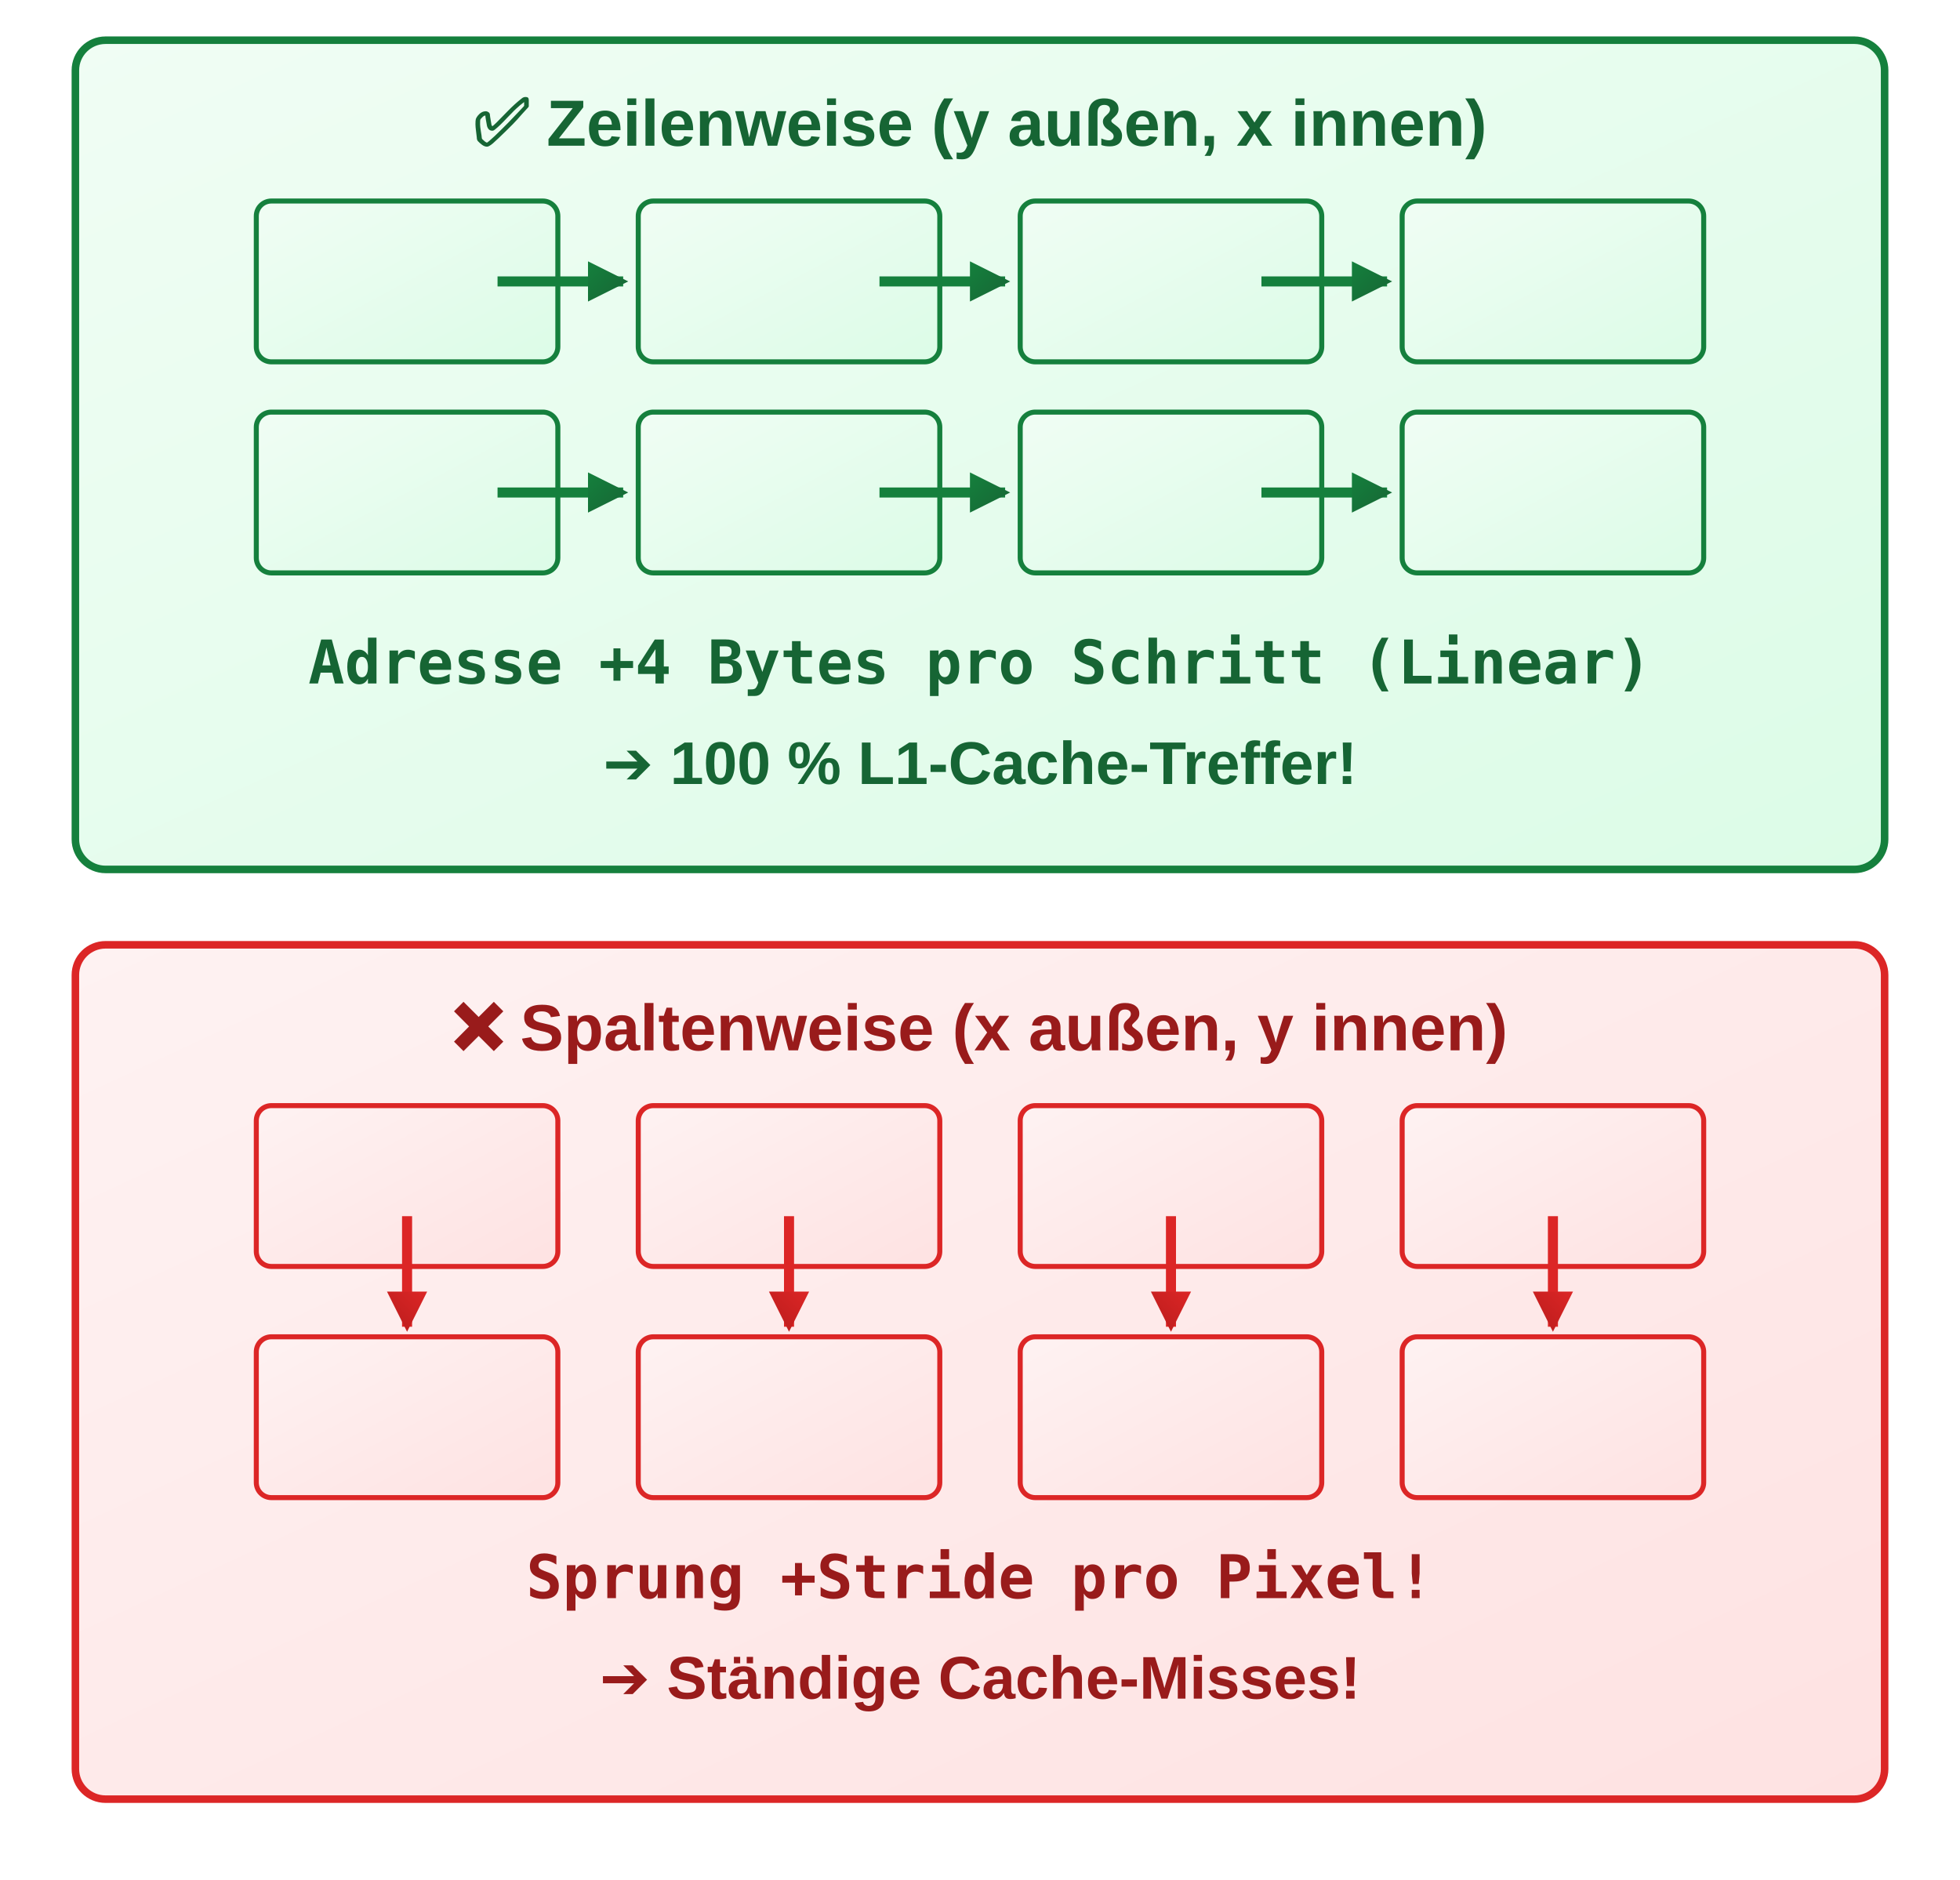
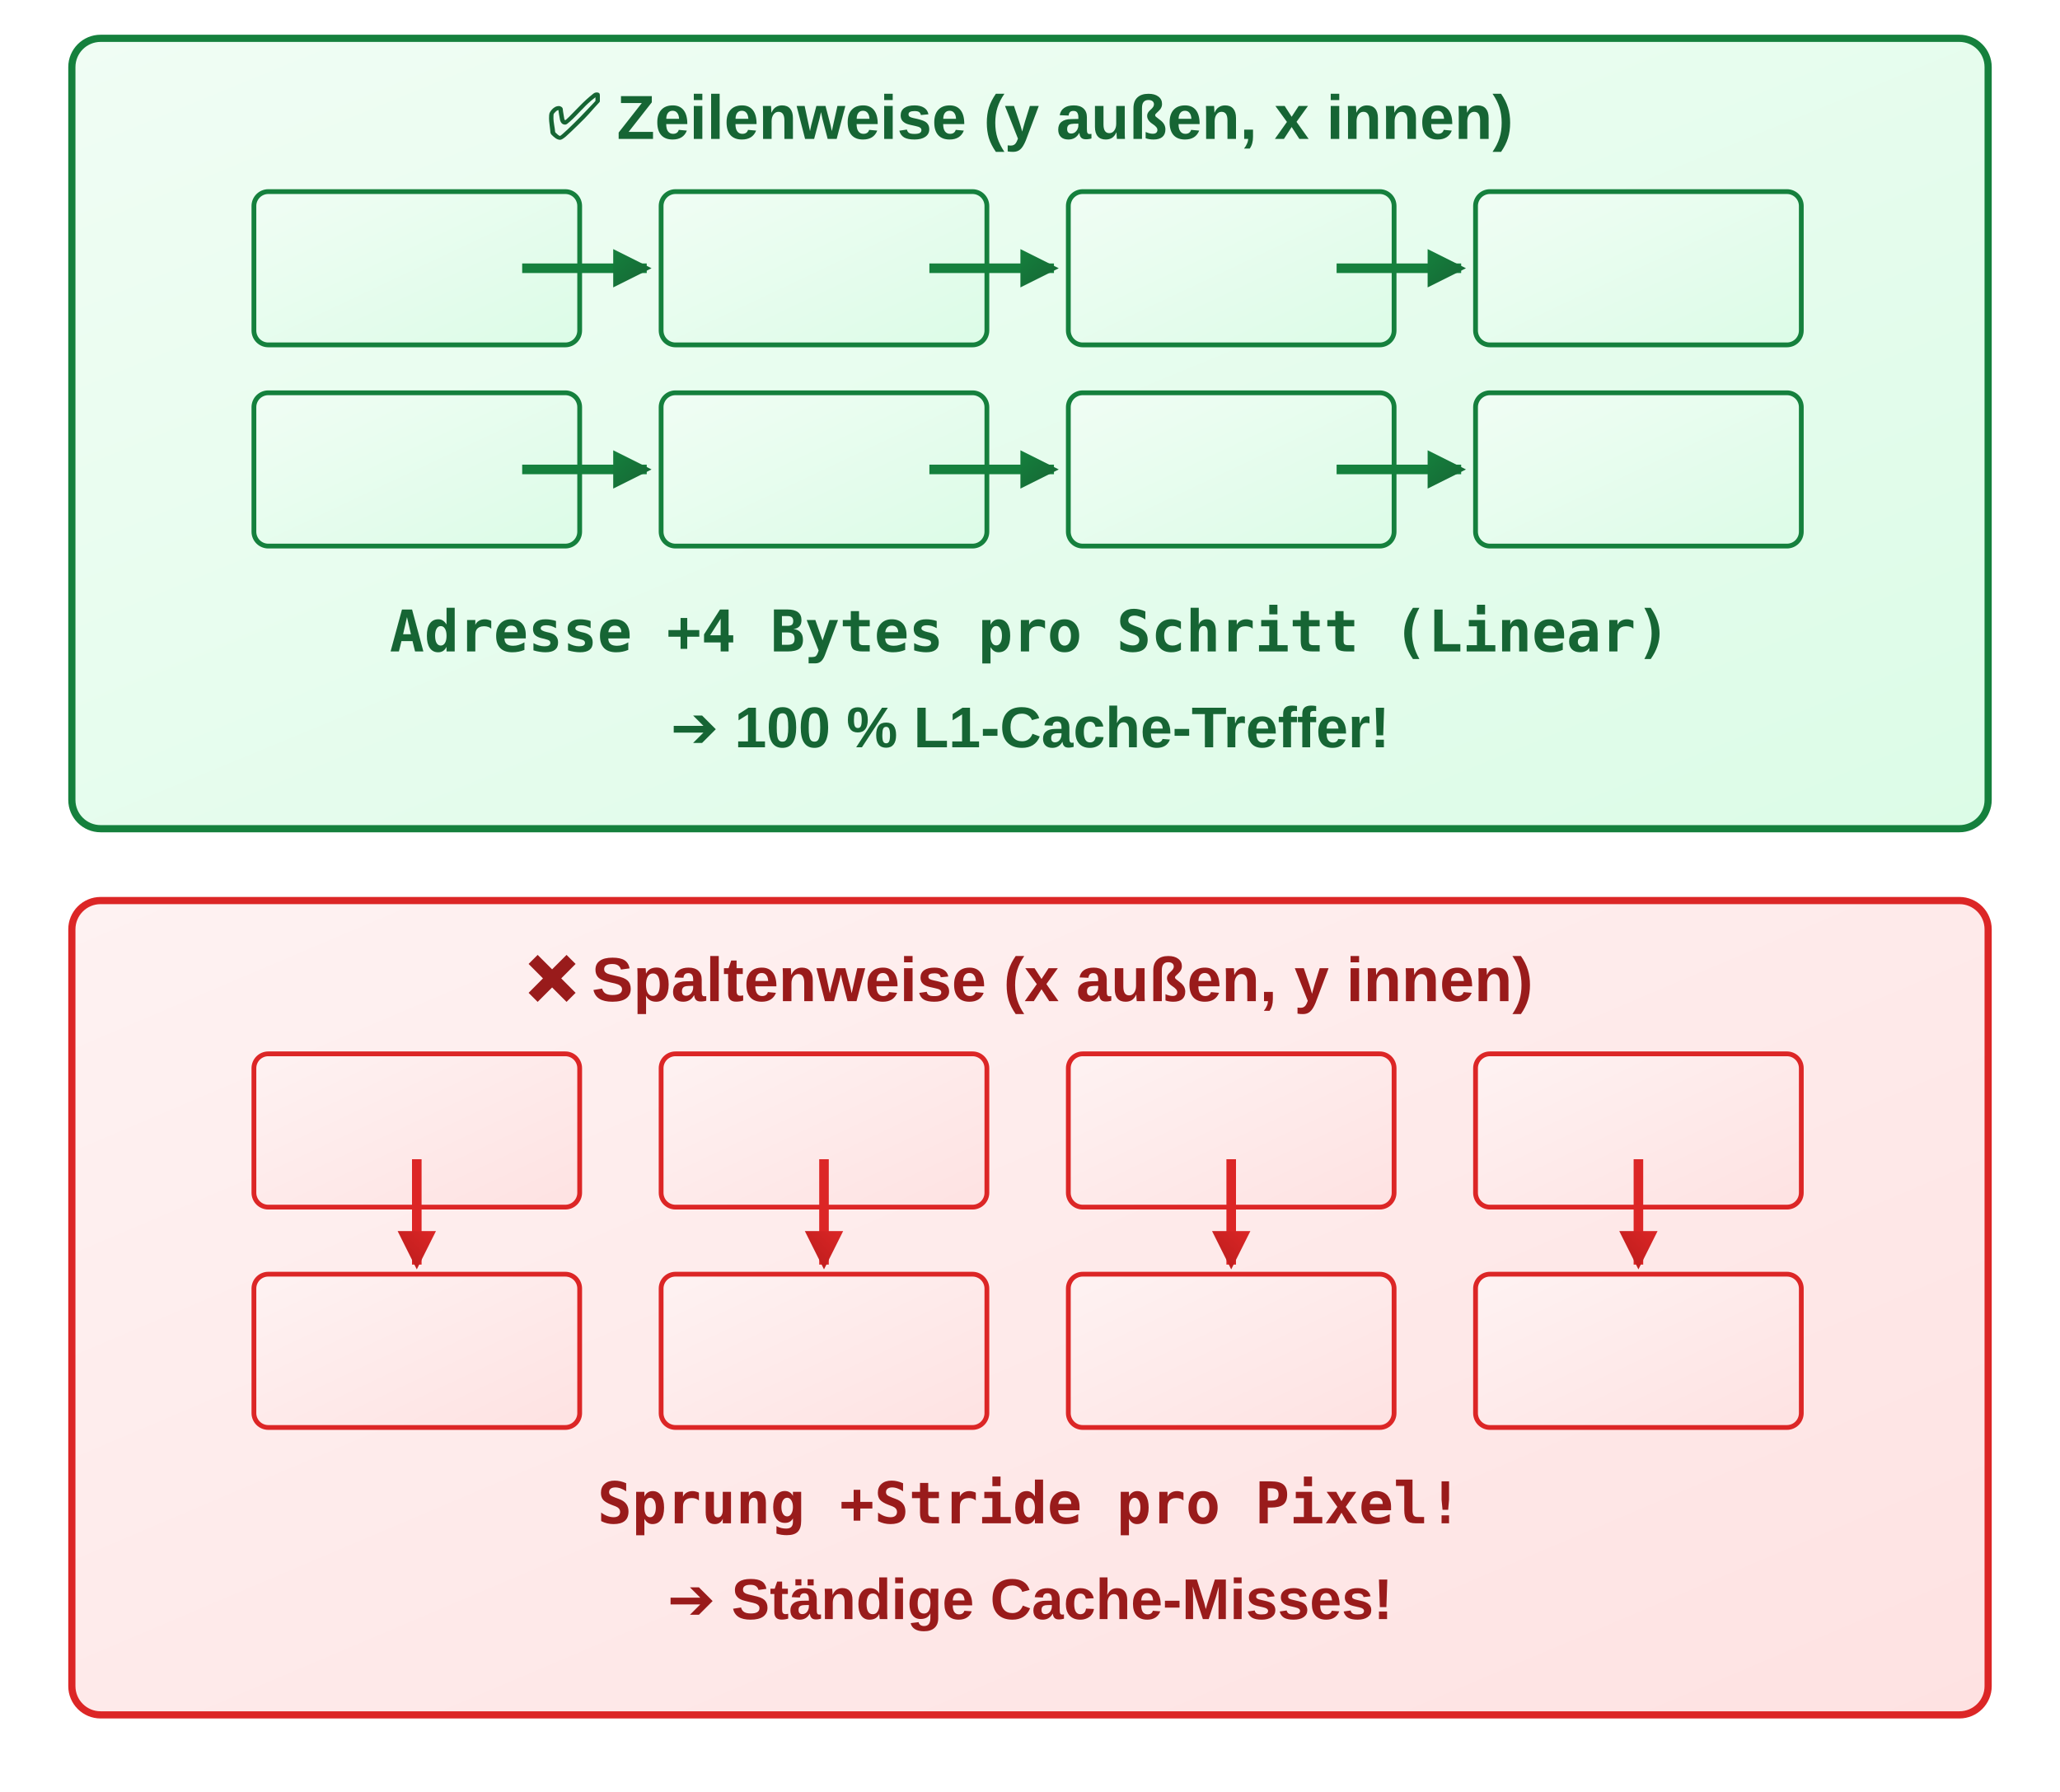
- <svg xmlns="http://www.w3.org/2000/svg" viewBox="0 46 390 374" width="390" height="374">
+ <svg xmlns="http://www.w3.org/2000/svg" viewBox="0 46 430 374" width="430" height="374">
  <defs>
    <linearGradient id="grad-sem-success" x1="0%" y1="0%" x2="100%" y2="100%">
      <stop offset="0%" stop-color="#f0fdf4" />
      <stop offset="100%" stop-color="#dcfce7" />
    </linearGradient>
    <linearGradient id="grad-sem-success-fill" x1="0%" y1="0%" x2="100%" y2="100%">
      <stop offset="0%" stop-color="#15803d" />
      <stop offset="100%" stop-color="#166534" />
    </linearGradient>
    <linearGradient id="grad-sem-danger" x1="0%" y1="0%" x2="100%" y2="100%">
      <stop offset="0%" stop-color="#fef2f2" />
      <stop offset="100%" stop-color="#fee2e2" />
    </linearGradient>
    <linearGradient id="grad-sem-danger-fill" x1="0%" y1="0%" x2="100%" y2="100%">
      <stop offset="0%" stop-color="#dc2626" />
      <stop offset="100%" stop-color="#b91c1c" />
    </linearGradient>
+     <linearGradient id="grad-sem-muted" x1="0%" y1="0%" x2="100%" y2="100%">
+       <stop offset="0%" stop-color="#f8fafc" />
+       <stop offset="100%" stop-color="#e2e8f0" />
+     </linearGradient>
+     <linearGradient id="grad-sem-muted-fill" x1="0%" y1="0%" x2="100%" y2="100%">
+       <stop offset="0%" stop-color="#475569" />
+       <stop offset="100%" stop-color="#334155" />
+     </linearGradient>
    <style>
      
/* @svg-palette:start */
      .sem-success { fill: url(#grad-sem-success); stroke: #15803d; }
      .sem-success-bg { fill: url(#grad-sem-success); stroke: none; }
      .sem-success-stroke { stroke: #15803d; }
      .sem-success-fill { fill: url(#grad-sem-success-fill); }
      .sem-success-text { fill: #166534; }
      .sem-danger { fill: url(#grad-sem-danger); stroke: #dc2626; }
      .sem-danger-bg { fill: url(#grad-sem-danger); stroke: none; }
      .sem-danger-stroke { stroke: #dc2626; }
      .sem-danger-fill { fill: url(#grad-sem-danger-fill); }
      .sem-danger-text { fill: #991b1b; }
+       .sem-muted { fill: url(#grad-sem-muted); stroke: #94a3b8; }
+       .sem-muted-bg { fill: url(#grad-sem-muted); stroke: none; }
+       .sem-muted-stroke { stroke: #94a3b8; }
+       .sem-muted-fill { fill: url(#grad-sem-muted-fill); }
+       .sem-muted-text { fill: #334155; }
      /* @svg-palette:end */
.hdr { font-family: 'Segoe UI', Arial, sans-serif; font-size: 13.5px; font-weight: bold;  text-anchor: middle; }
      .sub { font-family: 'Segoe UI', Arial, sans-serif; font-size: 12px;  text-anchor: middle; }
      .lbl { font-family: 'Segoe UI', Arial, sans-serif; font-size: 13px; font-weight: bold; text-anchor: middle; }
      .code { font-family: 'Consolas', monospace; font-size: 12px; font-weight: bold; text-anchor: middle; }
    </style>
    <marker id="ag" viewBox="0 0 10 10" refX="7" refY="5" markerWidth="5" markerHeight="5" orient="auto">
      <path class="sem-success-fill" d="M 0 1 L 8 5 L 0 9 z" />
    </marker>
    <marker id="ar" viewBox="0 0 10 10" refX="7" refY="5" markerWidth="5" markerHeight="5" orient="auto">
      <path class="sem-danger-fill" d="M 0 1 L 8 5 L 0 9 z" />
    </marker>
  </defs>
  <g transform="translate(15, 54)">
-     <rect class="sem-success" width="360" height="165" rx="6" stroke-width="1.5" />
-     <text x="180" y="21" class="lbl sem-success-text">✅ Zeilenweise (y außen, x innen)</text>
-     <g transform="translate(36, 32)">
-       <rect class="sem-success" x="0" y="0" width="60" height="32" rx="3" />
-       <rect class="sem-success" x="76" y="0" width="60" height="32" rx="3" />
-       <rect class="sem-success" x="152" y="0" width="60" height="32" rx="3" />
-       <rect class="sem-success" x="228" y="0" width="60" height="32" rx="3" />
-       <line class="sem-success-stroke" x1="48" y1="16" x2="73" y2="16" stroke-width="2" marker-end="url(#ag)" />
-       <line class="sem-success-stroke" x1="124" y1="16" x2="149" y2="16" stroke-width="2" marker-end="url(#ag)" />
-       <line class="sem-success-stroke" x1="200" y1="16" x2="225" y2="16" stroke-width="2" marker-end="url(#ag)" />
-       <rect class="sem-success" x="0" y="42" width="60" height="32" rx="3" />
-       <rect class="sem-success" x="76" y="42" width="60" height="32" rx="3" />
-       <rect class="sem-success" x="152" y="42" width="60" height="32" rx="3" />
-       <rect class="sem-success" x="228" y="42" width="60" height="32" rx="3" />
-       <line class="sem-success-stroke" x1="48" y1="58" x2="73" y2="58" stroke-width="2" marker-end="url(#ag)" />
-       <line class="sem-success-stroke" x1="124" y1="58" x2="149" y2="58" stroke-width="2" marker-end="url(#ag)" />
-       <line class="sem-success-stroke" x1="200" y1="58" x2="225" y2="58" stroke-width="2" marker-end="url(#ag)" />
+     <rect class="sem-success" width="400" height="165" rx="6" stroke-width="1.5" />
+     <text x="200" y="21" class="lbl sem-success-text">✅ Zeilenweise (y außen, x innen)</text>
+     <g transform="translate(38, 32)">
+       <rect class="sem-success" x="0" y="0" width="68" height="32" rx="3" />
+       <rect class="sem-success" x="85" y="0" width="68" height="32" rx="3" />
+       <rect class="sem-success" x="170" y="0" width="68" height="32" rx="3" />
+       <rect class="sem-success" x="255" y="0" width="68" height="32" rx="3" />
+       <line class="sem-success-stroke" x1="56" y1="16" x2="82" y2="16" stroke-width="2" marker-end="url(#ag)" />
+       <line class="sem-success-stroke" x1="141" y1="16" x2="167" y2="16" stroke-width="2" marker-end="url(#ag)" />
+       <line class="sem-success-stroke" x1="226" y1="16" x2="252" y2="16" stroke-width="2" marker-end="url(#ag)" />
+       <rect class="sem-success" x="0" y="42" width="68" height="32" rx="3" />
+       <rect class="sem-success" x="85" y="42" width="68" height="32" rx="3" />
+       <rect class="sem-success" x="170" y="42" width="68" height="32" rx="3" />
+       <rect class="sem-success" x="255" y="42" width="68" height="32" rx="3" />
+       <line class="sem-success-stroke" x1="56" y1="58" x2="82" y2="58" stroke-width="2" marker-end="url(#ag)" />
+       <line class="sem-success-stroke" x1="141" y1="58" x2="167" y2="58" stroke-width="2" marker-end="url(#ag)" />
+       <line class="sem-success-stroke" x1="226" y1="58" x2="252" y2="58" stroke-width="2" marker-end="url(#ag)" />
    </g>
-     <text x="180" y="128" class="code sem-success-text">Adresse +4 Bytes pro Schritt (Linear)</text>
-     <text x="180" y="148" class="sub sem-success-text" style="font-weight: bold;">➔ 100 % L1-Cache-Treffer!</text>
+     <text x="200" y="128" class="code sem-success-text">Adresse +4 Bytes pro Schritt (Linear)</text>
+     <text x="200" y="148" class="sub sem-success-text" style="font-weight: bold;">➔ 100 % L1-Cache-Treffer!</text>
  </g>
  <g transform="translate(15, 234)">
-     <rect class="sem-danger" width="360" height="170" rx="6" stroke-width="1.5" />
-     <text x="180" y="21" class="lbl sem-danger-text">❌ Spaltenweise (x außen, y innen)</text>
-     <g transform="translate(36, 32)">
-       <rect class="sem-danger" x="0" y="0" width="60" height="32" rx="3" />
-       <rect class="sem-danger" x="76" y="0" width="60" height="32" rx="3" />
-       <rect class="sem-danger" x="152" y="0" width="60" height="32" rx="3" />
-       <rect class="sem-danger" x="228" y="0" width="60" height="32" rx="3" />
-       <rect class="sem-danger" x="0" y="46" width="60" height="32" rx="3" />
-       <rect class="sem-danger" x="76" y="46" width="60" height="32" rx="3" />
-       <rect class="sem-danger" x="152" y="46" width="60" height="32" rx="3" />
-       <rect class="sem-danger" x="228" y="46" width="60" height="32" rx="3" />
-       <line class="sem-danger-stroke" x1="30" y1="22" x2="30" y2="44" stroke-width="2" marker-end="url(#ar)" />
-       <line class="sem-danger-stroke" x1="106" y1="22" x2="106" y2="44" stroke-width="2" marker-end="url(#ar)" />
-       <line class="sem-danger-stroke" x1="182" y1="22" x2="182" y2="44" stroke-width="2" marker-end="url(#ar)" />
-       <line class="sem-danger-stroke" x1="258" y1="22" x2="258" y2="44" stroke-width="2" marker-end="url(#ar)" />
+     <rect class="sem-danger" width="400" height="170" rx="6" stroke-width="1.5" />
+     <text x="200" y="21" class="lbl sem-danger-text">❌ Spaltenweise (x außen, y innen)</text>
+     <g transform="translate(38, 32)">
+       <rect class="sem-danger" x="0" y="0" width="68" height="32" rx="3" />
+       <rect class="sem-danger" x="85" y="0" width="68" height="32" rx="3" />
+       <rect class="sem-danger" x="170" y="0" width="68" height="32" rx="3" />
+       <rect class="sem-danger" x="255" y="0" width="68" height="32" rx="3" />
+       <rect class="sem-danger" x="0" y="46" width="68" height="32" rx="3" />
+       <rect class="sem-danger" x="85" y="46" width="68" height="32" rx="3" />
+       <rect class="sem-danger" x="170" y="46" width="68" height="32" rx="3" />
+       <rect class="sem-danger" x="255" y="46" width="68" height="32" rx="3" />
+       <line class="sem-danger-stroke" x1="34" y1="22" x2="34" y2="44" stroke-width="2" marker-end="url(#ar)" />
+       <line class="sem-danger-stroke" x1="119" y1="22" x2="119" y2="44" stroke-width="2" marker-end="url(#ar)" />
+       <line class="sem-danger-stroke" x1="204" y1="22" x2="204" y2="44" stroke-width="2" marker-end="url(#ar)" />
+       <line class="sem-danger-stroke" x1="289" y1="22" x2="289" y2="44" stroke-width="2" marker-end="url(#ar)" />
    </g>
-     <text x="180" y="130" class="code sem-danger-text">Sprung +Stride pro Pixel!</text>
-     <text x="180" y="150" class="sub sem-danger-text" style="font-weight: bold;">➔ Ständige Cache-Misses!</text>
+     <text x="200" y="130" class="code sem-danger-text">Sprung +Stride pro Pixel!</text>
+     <text x="200" y="150" class="sub sem-danger-text" style="font-weight: bold;">➔ Ständige Cache-Misses!</text>
  </g>
</svg>
